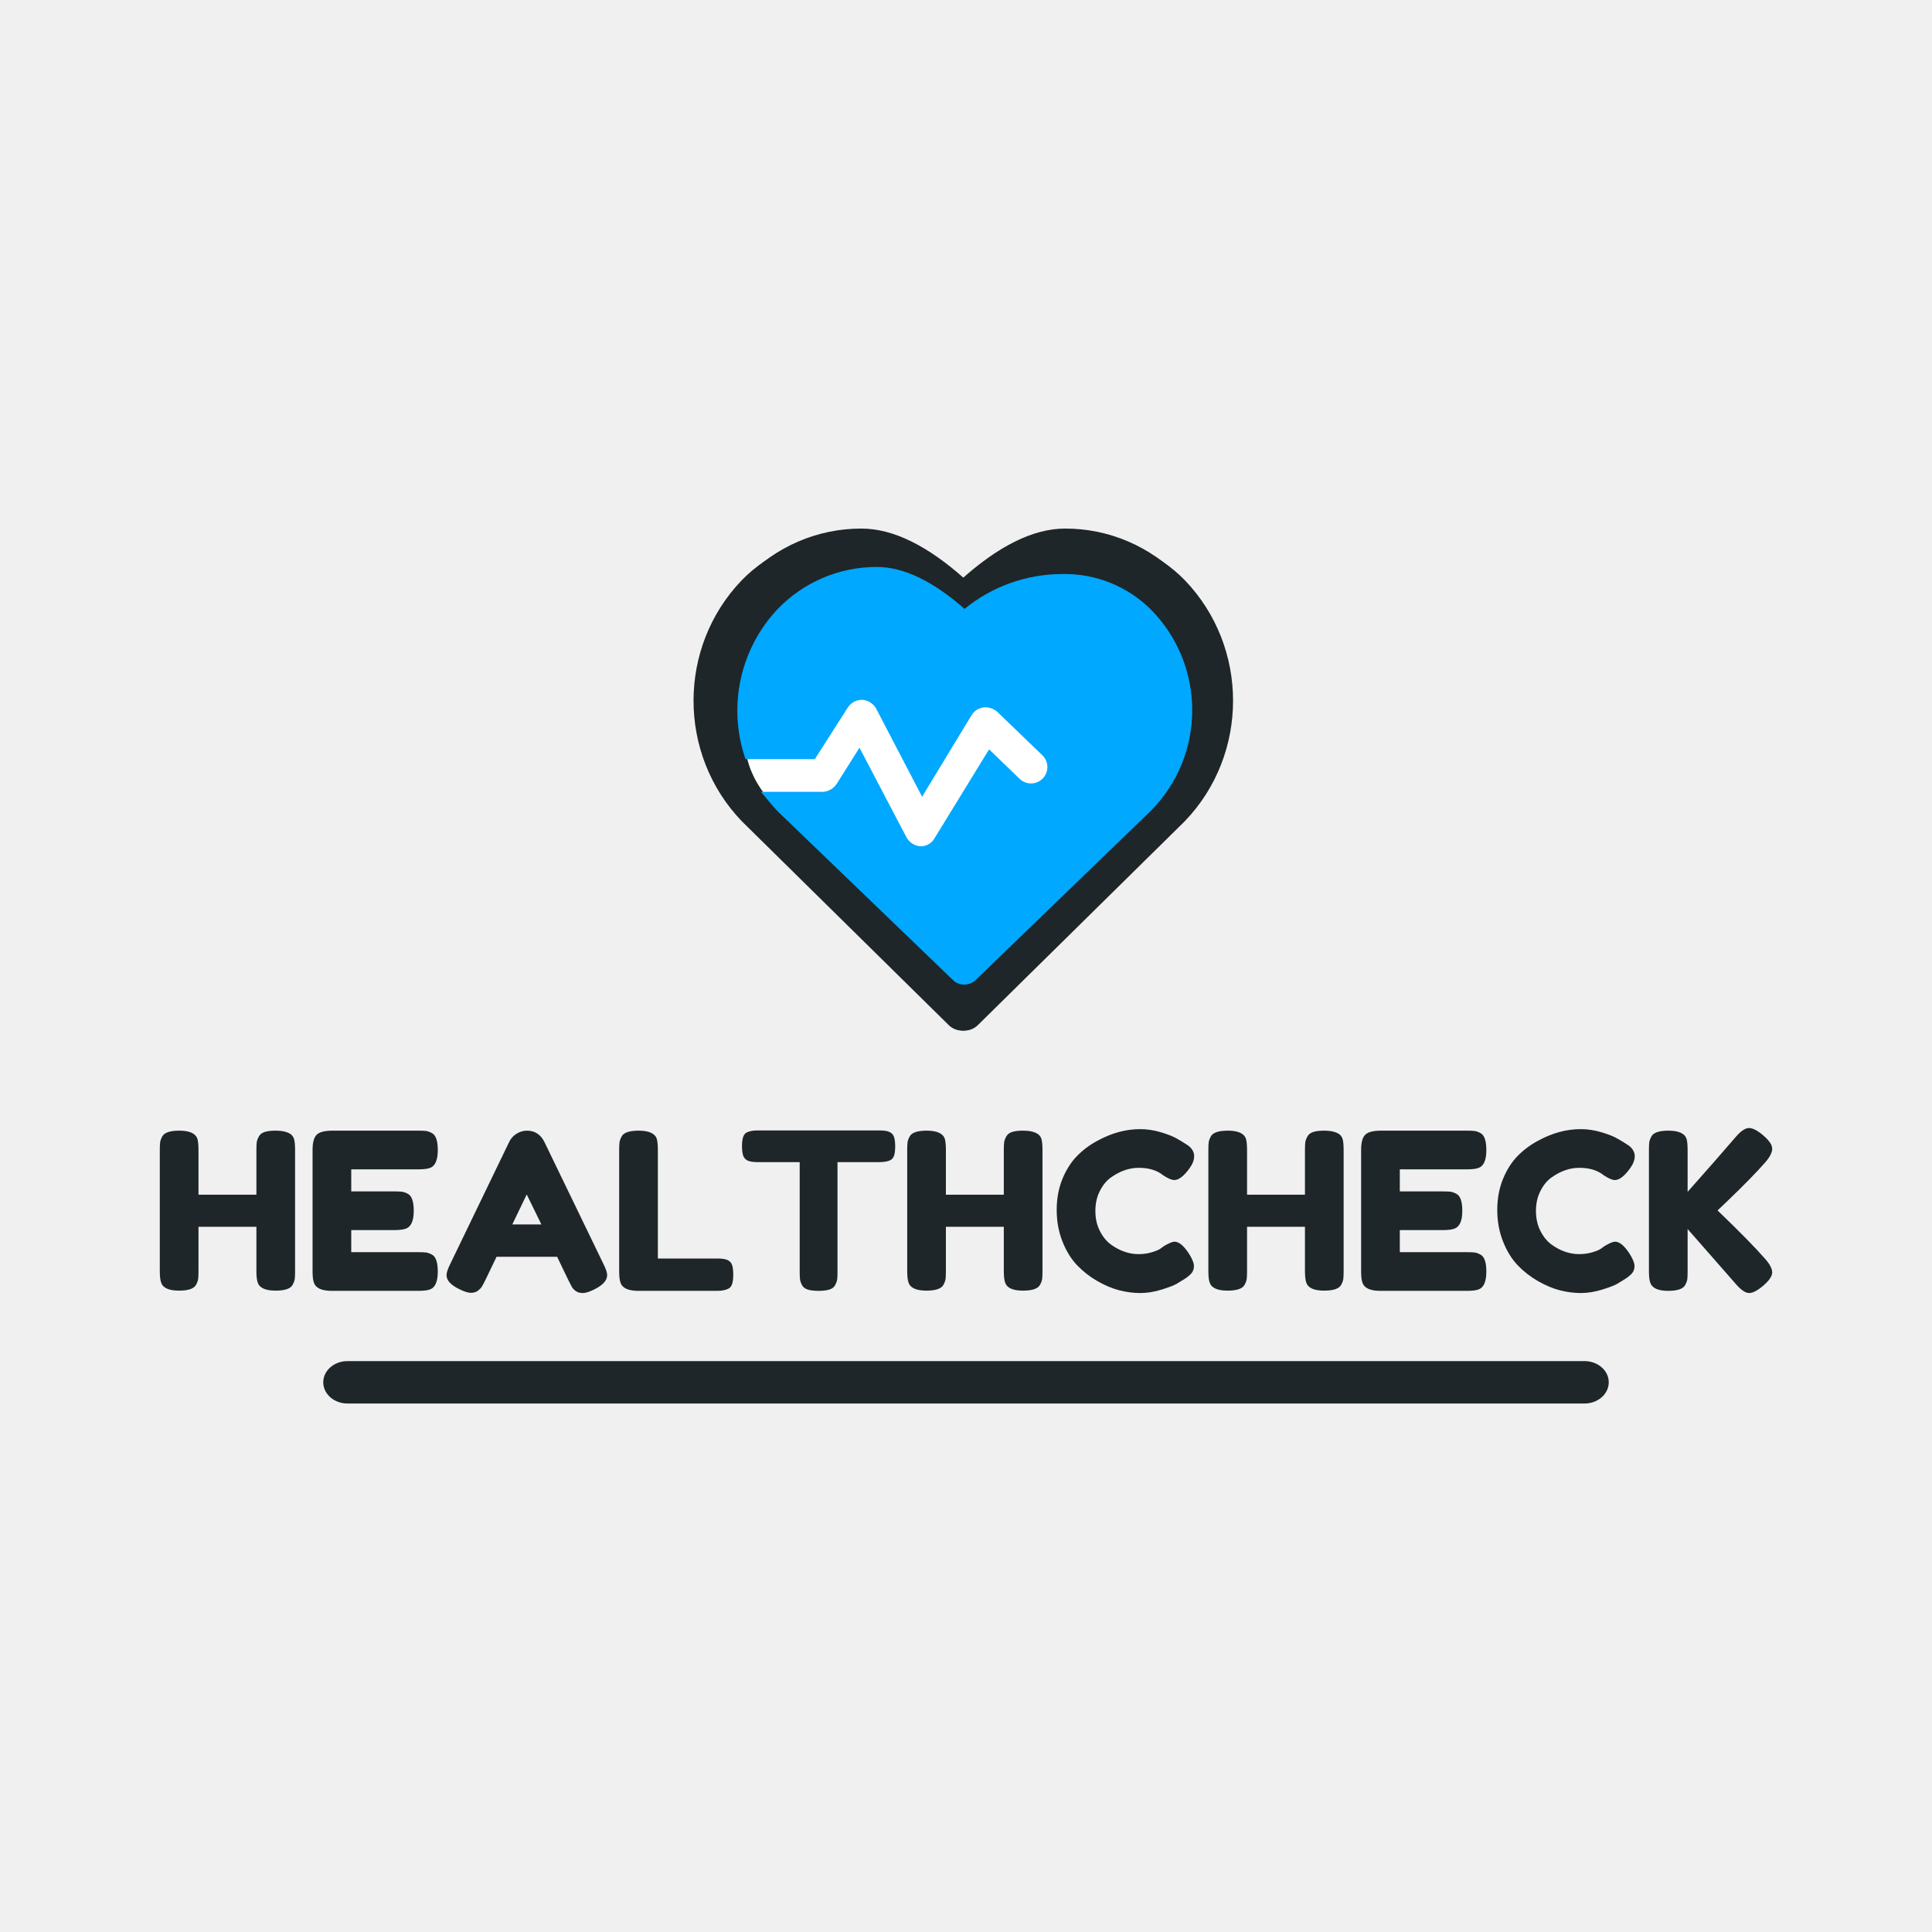
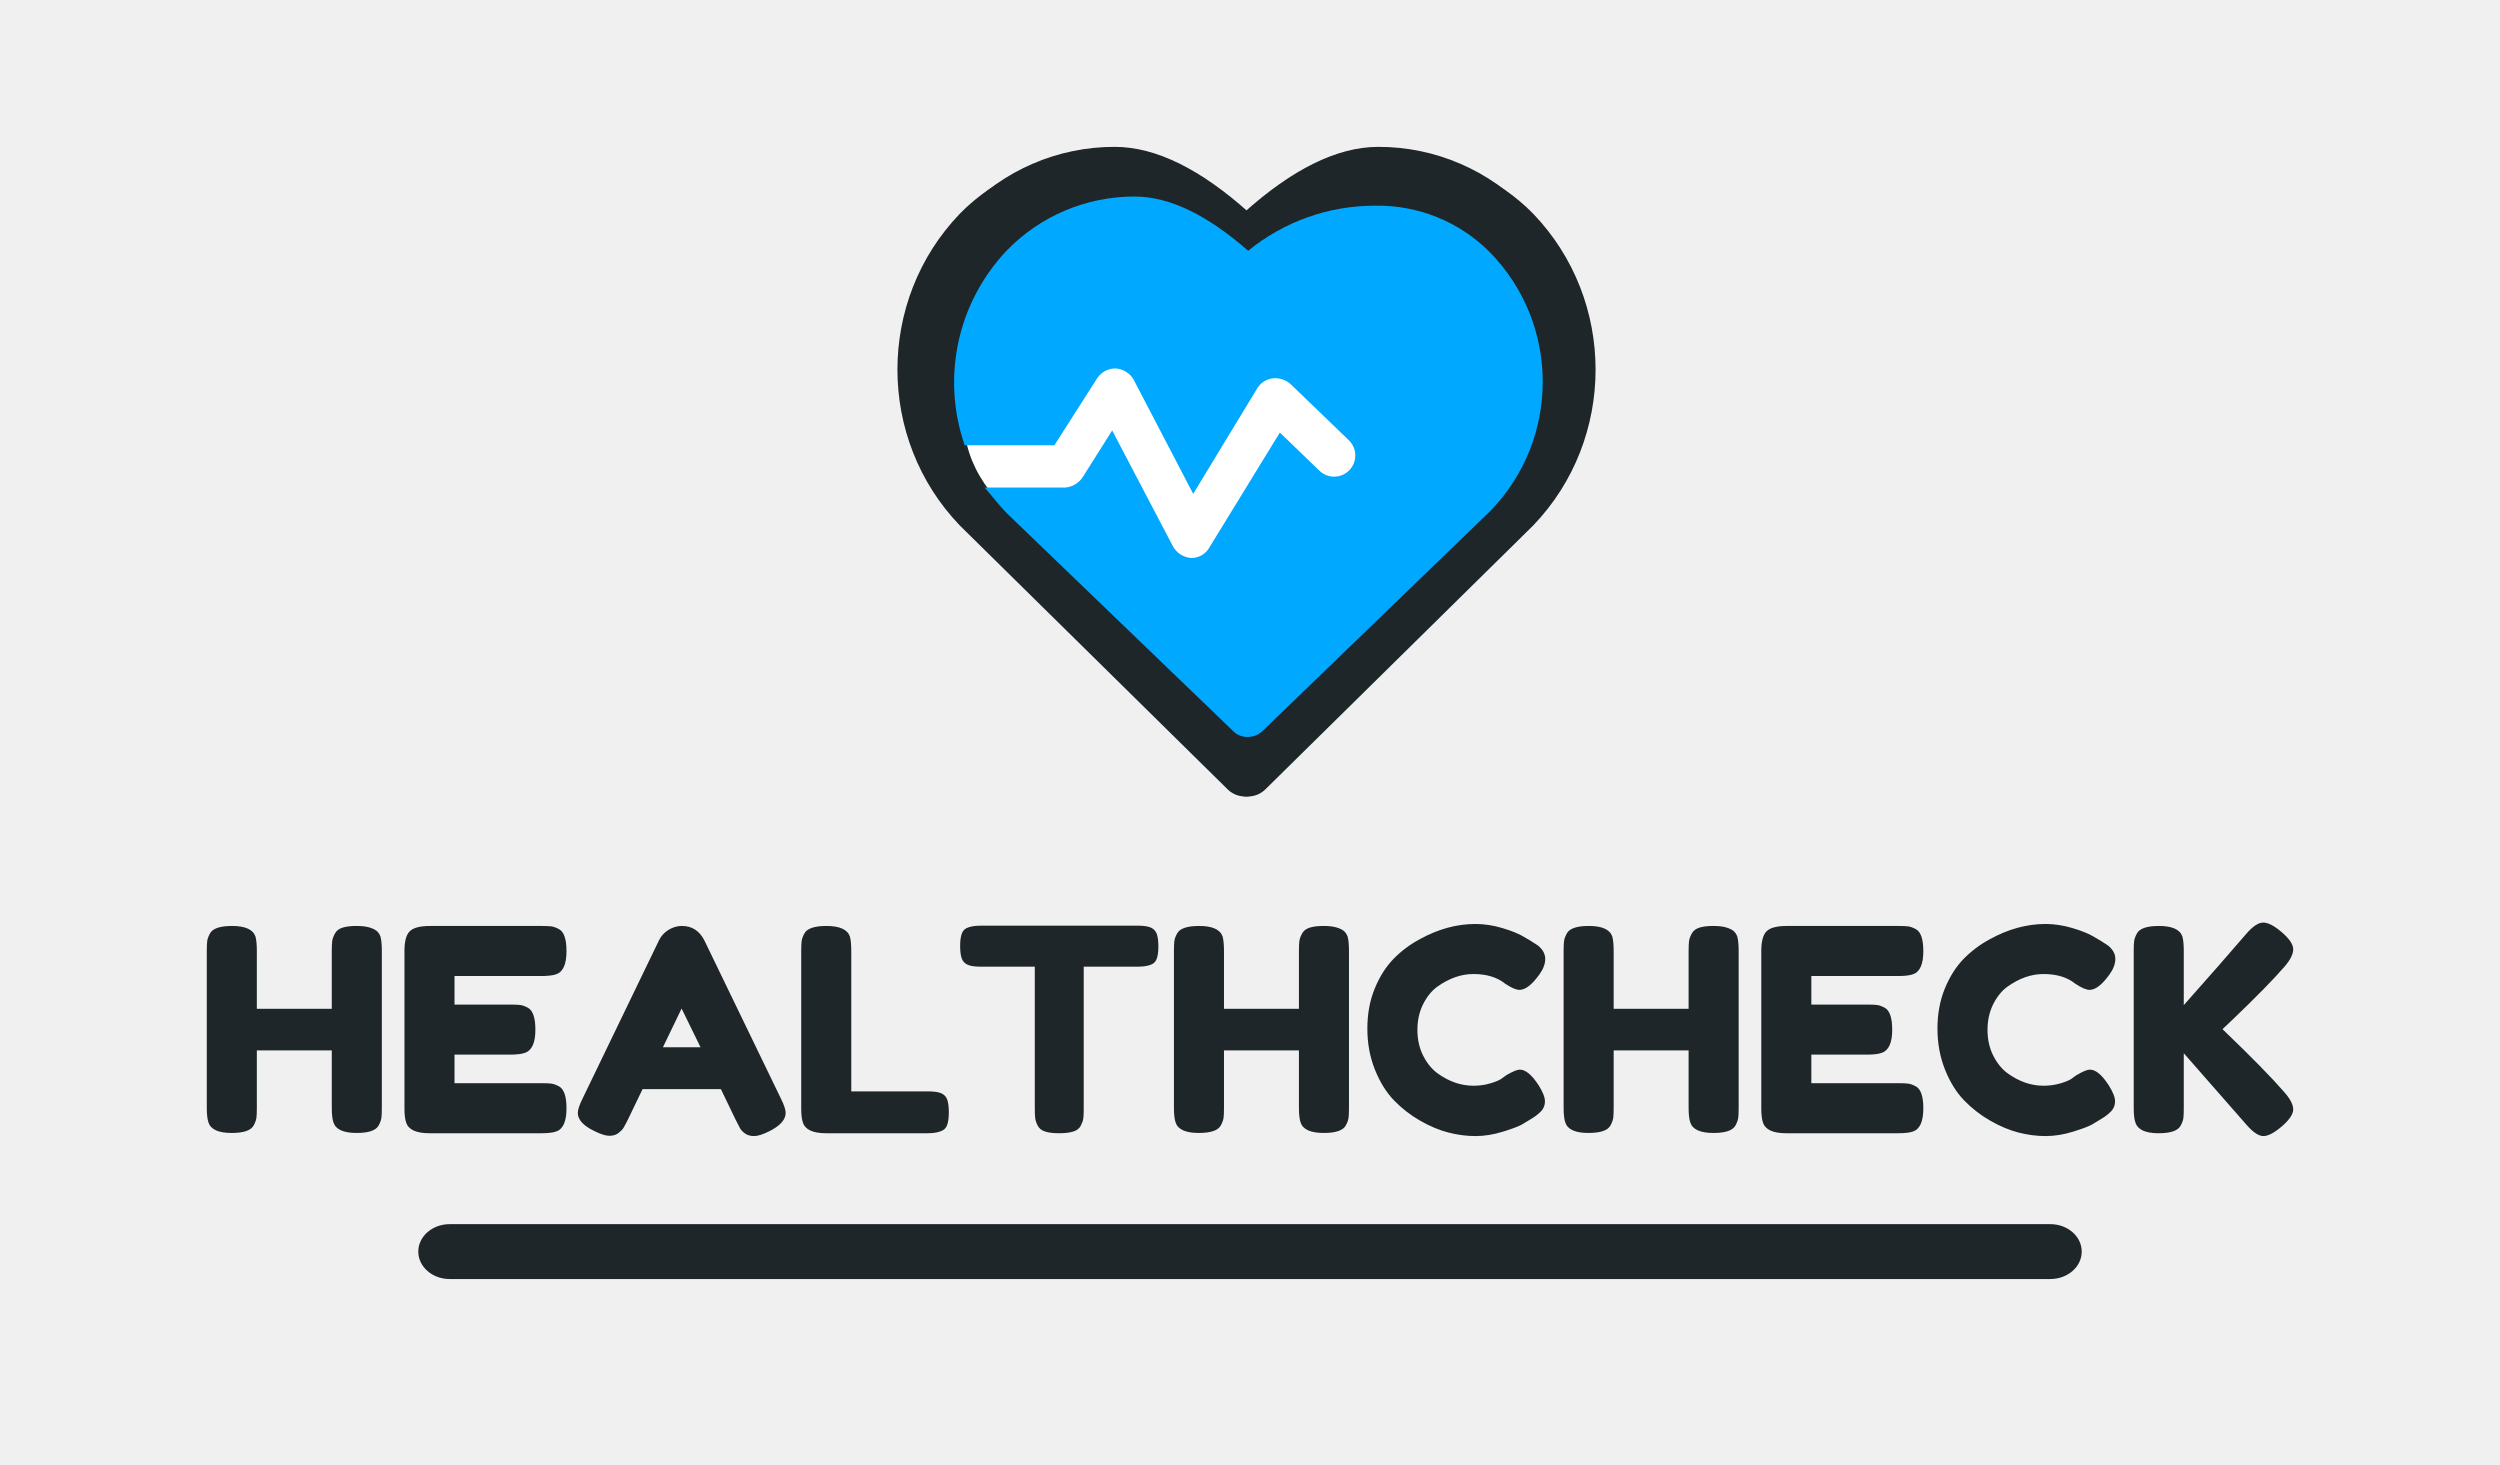
- <svg xmlns="http://www.w3.org/2000/svg" width="512" height="512" style="overflow: visible;" viewBox="0 0 512 512" data-svgdocument="" id="_y95_9c4CzC0Y_uA8PsJ8m" class="fl-svgdocument" x="0" y="0">
+ <svg xmlns="http://www.w3.org/2000/svg" width="512" height="300" style="overflow: visible;" viewBox="0 110 512 300" data-svgdocument="" id="_y95_9c4CzC0Y_uA8PsJ8m" class="fl-svgdocument" x="0" y="0">
  <defs id="_cvAOlCGN8bypIhu2031Z7" transform="matrix(0.9943105, 0, 0, 0.9943105, -47.84861, 128.2255)" data-uid="o_ekhl52ng0_6" />
  <g id="_EZXzziy6TFja7ZXwHU04r" transform="matrix(0.8919906, 0, 0, 0.8919906, 24.55412, 36.82504)" data-uid="o_ekhl52ng0_7">
    <path id="_5YSg-HcRuD3CnmUNMEUpZ" d="M67,12h-.1A28.4,28.4,0,0,0,49,18.4c-5.7-5-11.1-7.7-16.1-7.7a25.2,25.2,0,0,0-18.2,7.7,27.2,27.2,0,0,0-6,27.4s0,.2.1.2H21.5l6-9.4a3.1,3.1,0,0,1,2.7-1.5,3.2,3.2,0,0,1,2.5,1.5l8.5,16.3,9.1-15a3,3,0,0,1,2.2-1.4,3.3,3.3,0,0,1,2.5.8l8.3,8a3,3,0,0,1,.1,4.2,3,3,0,0,1-4.3.1l-5.6-5.4-10,16.3A2.9,2.9,0,0,1,41,62h-.1a3.2,3.2,0,0,1-2.6-1.7L29.7,43.9l-4.1,6.5A3.3,3.3,0,0,1,23.1,52H11.6c.9,1,2,2.5,3.2,3.7L46.9,86.6a2.8,2.8,0,0,0,2.1.8,3,3,0,0,0,2.1-.9L83.3,55.4a26.3,26.3,0,0,0,0-36.8A22.4,22.4,0,0,0,67,12Z" stroke="none" fill="#1e2629" transform="matrix(1.906258, 0, 0, 1.944538, 165.7113, 94.94911)" stroke-width="1" data-uid="o_ekhl52ng0_8" />
    <path id="_urYJEuoRQUy88LUYTLU2v" d="M67,12h-.1A28.4,28.4,0,0,0,49,18.4c-5.7-5-11.1-7.7-16.1-7.7a25.2,25.2,0,0,0-18.2,7.7,27.2,27.2,0,0,0-6,27.4s0,.2.1.2H21.5l6-9.4a3.1,3.1,0,0,1,2.7-1.5,3.2,3.2,0,0,1,2.5,1.5l8.5,16.3,9.1-15a3,3,0,0,1,2.2-1.4,3.3,3.3,0,0,1,2.5.8l8.3,8a3,3,0,0,1,.1,4.2,3,3,0,0,1-4.3.1l-5.6-5.4-10,16.3A2.9,2.9,0,0,1,41,62h-.1a3.2,3.2,0,0,1-2.6-1.7L29.7,43.9l-4.1,6.5A3.3,3.3,0,0,1,23.1,52H11.6c.9,1,2,2.5,3.2,3.7L46.9,86.6a2.8,2.8,0,0,0,2.1.8,3,3,0,0,0,2.1-.9L83.3,55.4a26.3,26.3,0,0,0,0-36.8A22.4,22.4,0,0,0,67,12Z" stroke="none" fill="#1e2629" transform="matrix(-1.906258, 0, 0, 1.944538, 351.626, 94.94911)" stroke-width="1" data-uid="o_ekhl52ng0_9" />
    <path id="_8GZC4qN9IuDU0WA0XQcdt" stroke="none" fill="#ffffff" transform="matrix(0.6823296, 0, 0, 0.4253391, 193.8036, 140.8986)" stroke-width="1" data-type="circle" data-cx="88.385" data-cy="88.385" data-r="88.385" d="M88.385,88.385m-88.385,0a88.385,88.385 0 1, 0 176.77,0a88.385,88.385 0 1, 0 -176.77,0" data-uid="o_ekhl52ng0_10" />
    <path id="_SHn8JFIE_BV-AQP03Kjmf" d="M67,12h-.1A28.4,28.4,0,0,0,49,18.4c-5.7-5-11.1-7.7-16.1-7.7a25.2,25.2,0,0,0-18.2,7.7,27.2,27.2,0,0,0-6,27.4s0,.2.1.2H21.5l6-9.4a3.1,3.1,0,0,1,2.7-1.5,3.2,3.2,0,0,1,2.5,1.5l8.5,16.3,9.1-15a3,3,0,0,1,2.2-1.4,3.3,3.3,0,0,1,2.5.8l8.3,8a3,3,0,0,1,.1,4.2,3,3,0,0,1-4.3.1l-5.6-5.4-10,16.3A2.9,2.9,0,0,1,41,62h-.1a3.2,3.2,0,0,1-2.6-1.7L29.7,43.9l-4.1,6.5A3.3,3.3,0,0,1,23.1,52H11.6c.9,1,2,2.5,3.2,3.7L46.9,86.6a2.8,2.8,0,0,0,2.1.8,3,3,0,0,0,2.1-.9L83.3,55.4a26.3,26.3,0,0,0,0-36.8A22.4,22.4,0,0,0,67,12Z" stroke="none" fill="#00a8ff" transform="matrix(1.61769, 0, 0, 1.61769, 179.7811, 109.8495)" stroke-width="1" data-uid="o_ekhl52ng0_11" />
    <path id="_JtBZvesl6RrVNBN9_KnNO" d="M176.742,88.385c0,1.841-1.492,3.334-3.334,3.334H3.334C1.493,91.719,0,90.225,0,88.385l0,0  c0-1.841,1.493-3.333,3.333-3.333h170.074C175.25,85.051,176.742,86.544,176.742,88.385L176.742,88.385z" stroke="none" fill="#1e2629" transform="matrix(2.160913, 0, 0, 1.890215, 68.50916, 202.3318)" stroke-width="1" data-uid="o_ekhl52ng0_12" />
  </g>
  <path text="HEALTHCHECK" text-anchor="start" font-size="100" letter-spacing="0" side="left" offset="0" dx="0" dy="0" space="preserve" href="" font-family="Fredoka One" font-scale="contain" transform="matrix(0.5791545, 0, 0, 0.5791545, 40.03329, 342.0881)" x="0" y="0" fill="#1e2629" data-fl-textpath="" id="_VgVryR9aMxP6lEpSAYPBe" data-uid="o_ekhl52ng0_13" d="M 49.3-70.6Q 50.1-72.1  52-72.7Q 53.9-73.3  56.8-73.3Q 59.7-73.3  61.4-72.8Q 63.1-72.3  64-71.6Q 64.9-70.9  65.4-69.6L 65.4-69.6Q 65.9-67.9  65.9-64.4L 65.9-64.4L 65.9-8.9Q 65.9-6.6  65.75-5.45Q 65.6-4.3  64.8-2.8L 64.8-2.8Q 63.4-0.1  57-0.1L 57-0.1Q 50-0.1  48.8-3.8L 48.8-3.8Q 48.2-5.5  48.2-9L 48.2-9L 48.2-29.3L 21.7-29.3L 21.7-8.9Q 21.7-6.6  21.55-5.45Q 21.4-4.3  20.6-2.8L 20.6-2.8Q 19.2-0.1  12.8-0.1L 12.8-0.1Q 5.8-0.1  4.6-3.8L 4.6-3.8Q 4-5.5  4-9L 4-9L 4-64.5Q 4-66.8  4.15-67.95Q 4.3-69.1  5.1-70.6L 5.1-70.6Q 6.5-73.3  12.9-73.3L 12.9-73.3Q 19.9-73.3  21.2-69.6L 21.2-69.6Q 21.7-67.9  21.7-64.4L 21.7-64.4L 21.7-44L 48.2-44L 48.2-64.5Q 48.2-66.8  48.35-67.95Q 48.5-69.1  49.3-70.6ZM 91.6-27.8L 91.6-17.7L 122.4-17.7Q 124.7-17.7  125.85-17.55Q 127-17.4  128.5-16.6L 128.5-16.6Q 131.2-15.2  131.2-8.8L 131.2-8.8Q 131.2-1.8  127.5-0.6L 127.5-0.6Q 125.8 0  122.3 0L 122.3 0L 82.7 0Q 75.7 0  74.5-3.8L 74.5-3.8Q 73.9-5.4  73.9-8.9L 73.9-8.9L 73.9-64.5Q 73.9-69.6  75.8-71.45Q 77.7-73.3  83-73.3L 83-73.3L 122.4-73.3Q 124.7-73.3  125.85-73.15Q 127-73  128.5-72.2L 128.5-72.2Q 131.2-70.8  131.2-64.4L 131.2-64.4Q 131.2-57.4  127.5-56.2L 127.5-56.2Q 125.8-55.6  122.3-55.6L 122.3-55.6L 91.6-55.6L 91.6-45.5L 111.4-45.5Q 113.7-45.5  114.85-45.35Q 116-45.2  117.5-44.4L 117.5-44.4Q 120.2-43  120.2-36.6L 120.2-36.6Q 120.2-29.6  116.4-28.4L 116.4-28.4Q 114.7-27.8  111.2-27.8L 111.2-27.8L 91.6-27.8ZM 180-68.1L 180-68.1L 207-12.3Q 208.7-8.9  208.7-7.2L 208.7-7.2Q 208.7-3.6  202.9-0.7L 202.9-0.7Q 199.5 1  197.55 1Q 195.6 1  194.35 0.1Q 193.1-0.8  192.55-1.8Q 192-2.8  191-4.8L 191-4.8L 185.8-15.6L 158.1-15.6L 152.9-4.8Q 151.9-2.8  151.35-1.9Q 150.8-1  149.55-0.05Q 148.3 0.9  146.35 0.9Q 144.4 0.9  141-0.8L 141-0.8Q 135.2-3.6  135.2-7.2L 135.2-7.2Q 135.2-8.9  136.9-12.3L 136.9-12.3L 163.9-68.2Q 165-70.5  167.25-71.9Q 169.5-73.3  172-73.3L 172-73.3Q 177.4-73.3  180-68.1ZM 178.6-30.4L 171.9-44.1L 165.3-30.4L 178.6-30.4ZM 231.9-64.4L 231.9-14.8L 259.1-14.8Q 262.4-14.8  263.9-14.05Q 265.4-13.3  265.9-11.7Q 266.4-10.1  266.4-7.45Q 266.4-4.8  265.9-3.2Q 265.4-1.6  264.2-1L 264.2-1Q 262.3 0  259 0L 259 0L 223 0Q 216 0  214.8-3.8L 214.8-3.8Q 214.2-5.4  214.2-8.9L 214.2-8.9L 214.2-64.5Q 214.2-66.8  214.35-67.95Q 214.5-69.1  215.3-70.6L 215.3-70.6Q 216.7-73.3  223.1-73.3L 223.1-73.3Q 230.1-73.3  231.4-69.6L 231.4-69.6Q 231.9-67.9  231.9-64.4L 231.9-64.4ZM 277.7-73.4L 277.7-73.4L 333.3-73.4Q 336.5-73.4  338-72.65Q 339.5-71.9  340-70.3Q 340.5-68.7  340.5-66.1Q 340.5-63.5  340-61.95Q 339.5-60.4  338.3-59.8L 338.3-59.8Q 336.5-58.9  333.2-58.9L 333.2-58.9L 314.1-58.9L 314.1-8.6Q 314.1-6.3  313.95-5.2Q 313.8-4.1  313.05-2.65Q 312.3-1.2  310.4-0.6Q 308.5 0  305.4 0Q 302.3 0  300.45-0.6Q 298.6-1.2  297.85-2.65Q 297.1-4.1  296.95-5.25Q 296.8-6.4  296.8-8.7L 296.8-8.7L 296.8-58.9L 277.6-58.9Q 274.4-58.9  272.9-59.65Q 271.4-60.4  270.9-62Q 270.4-63.6  270.4-66.2Q 270.4-68.8  270.9-70.35Q 271.4-71.9  272.6-72.5L 272.6-72.5Q 274.4-73.4  277.7-73.4ZM 391.3-70.6Q 392.1-72.1  394-72.7Q 395.9-73.3  398.8-73.3Q 401.7-73.3  403.4-72.8Q 405.1-72.3  406-71.6Q 406.9-70.9  407.4-69.6L 407.4-69.6Q 407.9-67.9  407.9-64.4L 407.9-64.4L 407.9-8.9Q 407.9-6.6  407.75-5.45Q 407.6-4.3  406.8-2.8L 406.8-2.8Q 405.4-0.1  399-0.1L 399-0.1Q 392-0.1  390.8-3.8L 390.8-3.8Q 390.2-5.5  390.2-9L 390.2-9L 390.2-29.3L 363.7-29.3L 363.7-8.9Q 363.7-6.6  363.55-5.45Q 363.4-4.3  362.6-2.8L 362.6-2.8Q 361.2-0.1  354.8-0.1L 354.8-0.1Q 347.8-0.1  346.6-3.8L 346.6-3.8Q 346-5.5  346-9L 346-9L 346-64.5Q 346-66.8  346.15-67.95Q 346.3-69.1  347.1-70.6L 347.1-70.6Q 348.5-73.3  354.9-73.3L 354.9-73.3Q 361.9-73.3  363.2-69.6L 363.2-69.6Q 363.7-67.9  363.7-64.4L 363.7-64.4L 363.7-44L 390.2-44L 390.2-64.5Q 390.2-66.8  390.35-67.95Q 390.5-69.1  391.3-70.6ZM 461.7-19.2L 461.7-19.2L 463.5-20.5Q 466.9-22.5  468.3-22.5L 468.3-22.5Q 471.4-22.5  475-16.9L 475-16.9Q 477.2-13.4  477.2-11.3Q 477.2-9.2  475.85-7.8Q 474.5-6.4  472.7-5.3Q 470.9-4.2  469.25-3.2Q 467.6-2.2  462.5-0.6Q 457.4 1  452.65 1Q 447.9 1  443.05-0.25Q 438.2-1.5  433.05-4.45Q 427.9-7.4  423.8-11.65Q 419.7-15.9  417.05-22.55Q 414.4-29.2  414.4-37Q 414.4-44.8  417-51.15Q 419.6-57.5  423.65-61.65Q 427.7-65.8  432.9-68.6L 432.9-68.6Q 442.7-74  452.6-74L 452.6-74Q 457.3-74  462.15-72.55Q 467-71.1  469.5-69.6L 469.5-69.6L 471.9-68.2Q 473.7-67.1  474.7-66.4L 474.7-66.4Q 477.3-64.3  477.3-61.65Q 477.3-59  475.2-56.1L 475.2-56.1Q 471.3-50.7  468.2-50.7L 468.2-50.7Q 466.4-50.7  463.1-52.9L 463.1-52.9Q 458.9-56.3  451.9-56.3L 451.9-56.3Q 445.4-56.3  439.1-51.8L 439.1-51.8Q 436.1-49.6  434.1-45.6Q 432.1-41.6  432.1-36.55Q 432.1-31.5  434.1-27.5Q 436.1-23.5  439.2-21.2L 439.2-21.2Q 445.3-16.8  451.9-16.8L 451.9-16.8Q 455-16.8  457.75-17.6Q 460.5-18.4  461.7-19.2ZM 529.1-70.6Q 529.9-72.1  531.8-72.7Q 533.7-73.3  536.6-73.3Q 539.5-73.3  541.2-72.8Q 542.9-72.3  543.8-71.6Q 544.7-70.9  545.2-69.6L 545.2-69.6Q 545.7-67.9  545.7-64.4L 545.7-64.4L 545.7-8.9Q 545.7-6.6  545.55-5.45Q 545.4-4.3  544.6-2.8L 544.6-2.8Q 543.2-0.1  536.8-0.1L 536.8-0.1Q 529.8-0.1  528.6-3.8L 528.6-3.8Q 528-5.5  528-9L 528-9L 528-29.3L 501.5-29.3L 501.5-8.9Q 501.5-6.6  501.35-5.45Q 501.2-4.3  500.4-2.8L 500.4-2.8Q 499-0.1  492.6-0.1L 492.6-0.1Q 485.6-0.1  484.4-3.8L 484.4-3.8Q 483.8-5.5  483.8-9L 483.8-9L 483.8-64.5Q 483.8-66.8  483.95-67.95Q 484.1-69.1  484.9-70.6L 484.9-70.6Q 486.3-73.3  492.7-73.3L 492.7-73.3Q 499.7-73.3  501-69.6L 501-69.6Q 501.5-67.9  501.5-64.4L 501.5-64.4L 501.5-44L 528-44L 528-64.5Q 528-66.8  528.15-67.95Q 528.3-69.1  529.1-70.6ZM 571.4-27.8L 571.4-17.7L 602.2-17.7Q 604.5-17.7  605.65-17.55Q 606.8-17.4  608.3-16.6L 608.3-16.6Q 611-15.2  611-8.8L 611-8.8Q 611-1.8  607.3-0.6L 607.3-0.6Q 605.6 0  602.1 0L 602.1 0L 562.5 0Q 555.5 0  554.3-3.8L 554.3-3.8Q 553.7-5.4  553.7-8.9L 553.7-8.9L 553.7-64.5Q 553.7-69.6  555.6-71.45Q 557.5-73.3  562.8-73.3L 562.8-73.3L 602.2-73.3Q 604.5-73.3  605.65-73.15Q 606.8-73  608.3-72.2L 608.3-72.2Q 611-70.8  611-64.4L 611-64.4Q 611-57.4  607.3-56.2L 607.3-56.2Q 605.6-55.6  602.1-55.6L 602.1-55.6L 571.4-55.6L 571.4-45.5L 591.2-45.5Q 593.5-45.5  594.65-45.35Q 595.8-45.2  597.3-44.4L 597.3-44.4Q 600-43  600-36.6L 600-36.6Q 600-29.6  596.2-28.4L 596.2-28.4Q 594.5-27.8  591-27.8L 591-27.8L 571.4-27.8ZM 663.3-19.2L 663.3-19.2L 665.1-20.5Q 668.5-22.5  669.9-22.5L 669.9-22.5Q 673-22.5  676.6-16.9L 676.6-16.9Q 678.8-13.4  678.8-11.3Q 678.8-9.2  677.45-7.8Q 676.1-6.4  674.3-5.3Q 672.5-4.2  670.85-3.2Q 669.2-2.2  664.1-0.6Q 659 1  654.25 1Q 649.5 1  644.65-0.25Q 639.8-1.5  634.65-4.45Q 629.5-7.4  625.4-11.65Q 621.3-15.9  618.65-22.55Q 616-29.2  616-37Q 616-44.8  618.6-51.15Q 621.2-57.5  625.25-61.65Q 629.3-65.8  634.5-68.6L 634.5-68.6Q 644.3-74  654.2-74L 654.2-74Q 658.9-74  663.75-72.55Q 668.6-71.1  671.1-69.6L 671.1-69.6L 673.5-68.2Q 675.3-67.1  676.3-66.4L 676.3-66.4Q 678.9-64.3  678.9-61.65Q 678.9-59  676.8-56.1L 676.8-56.1Q 672.9-50.7  669.8-50.7L 669.8-50.7Q 668-50.7  664.7-52.9L 664.7-52.9Q 660.5-56.3  653.5-56.3L 653.5-56.3Q 647-56.3  640.7-51.8L 640.7-51.8Q 637.7-49.6  635.7-45.6Q 633.7-41.6  633.7-36.55Q 633.7-31.5  635.7-27.5Q 637.7-23.5  640.8-21.2L 640.8-21.2Q 646.9-16.8  653.5-16.8L 653.5-16.8Q 656.6-16.8  659.35-17.6Q 662.1-18.4  663.3-19.2ZM 720.8-40.6L 716.8-36.8Q 732.1-22.1  738.5-14.7L 738.5-14.7Q 741.8-11  741.8-8.45Q 741.8-5.9  737.8-2.45Q 733.8 1  731.25 1Q 728.7 1  725.1-3.2L 725.1-3.2L 703.1-28.3L 703.1-8.8Q 703.1-6.4  702.95-5.3Q 702.8-4.2  702-2.7L 702-2.7Q 700.6 0  694.2 0L 694.2 0Q 687.2 0  686-3.8L 686-3.8Q 685.4-5.4  685.4-8.9L 685.4-8.9L 685.4-64.5Q 685.4-66.8  685.55-67.95Q 685.7-69.1  686.5-70.6L 686.5-70.6Q 687.9-73.3  694.3-73.3L 694.3-73.3Q 701.3-73.3  702.6-69.6L 702.6-69.6Q 703.1-67.9  703.1-64.4L 703.1-64.4L 703.1-45.3Q 716.7-60.6  725.1-70.4L 725.1-70.4Q 728.6-74.5  731.2-74.5Q 733.8-74.5  737.8-71.05Q 741.8-67.6  741.8-65.05Q 741.8-62.5  738.8-59L 738.8-59Q 733-52.3  720.8-40.6L 720.8-40.6Z" />
</svg>
